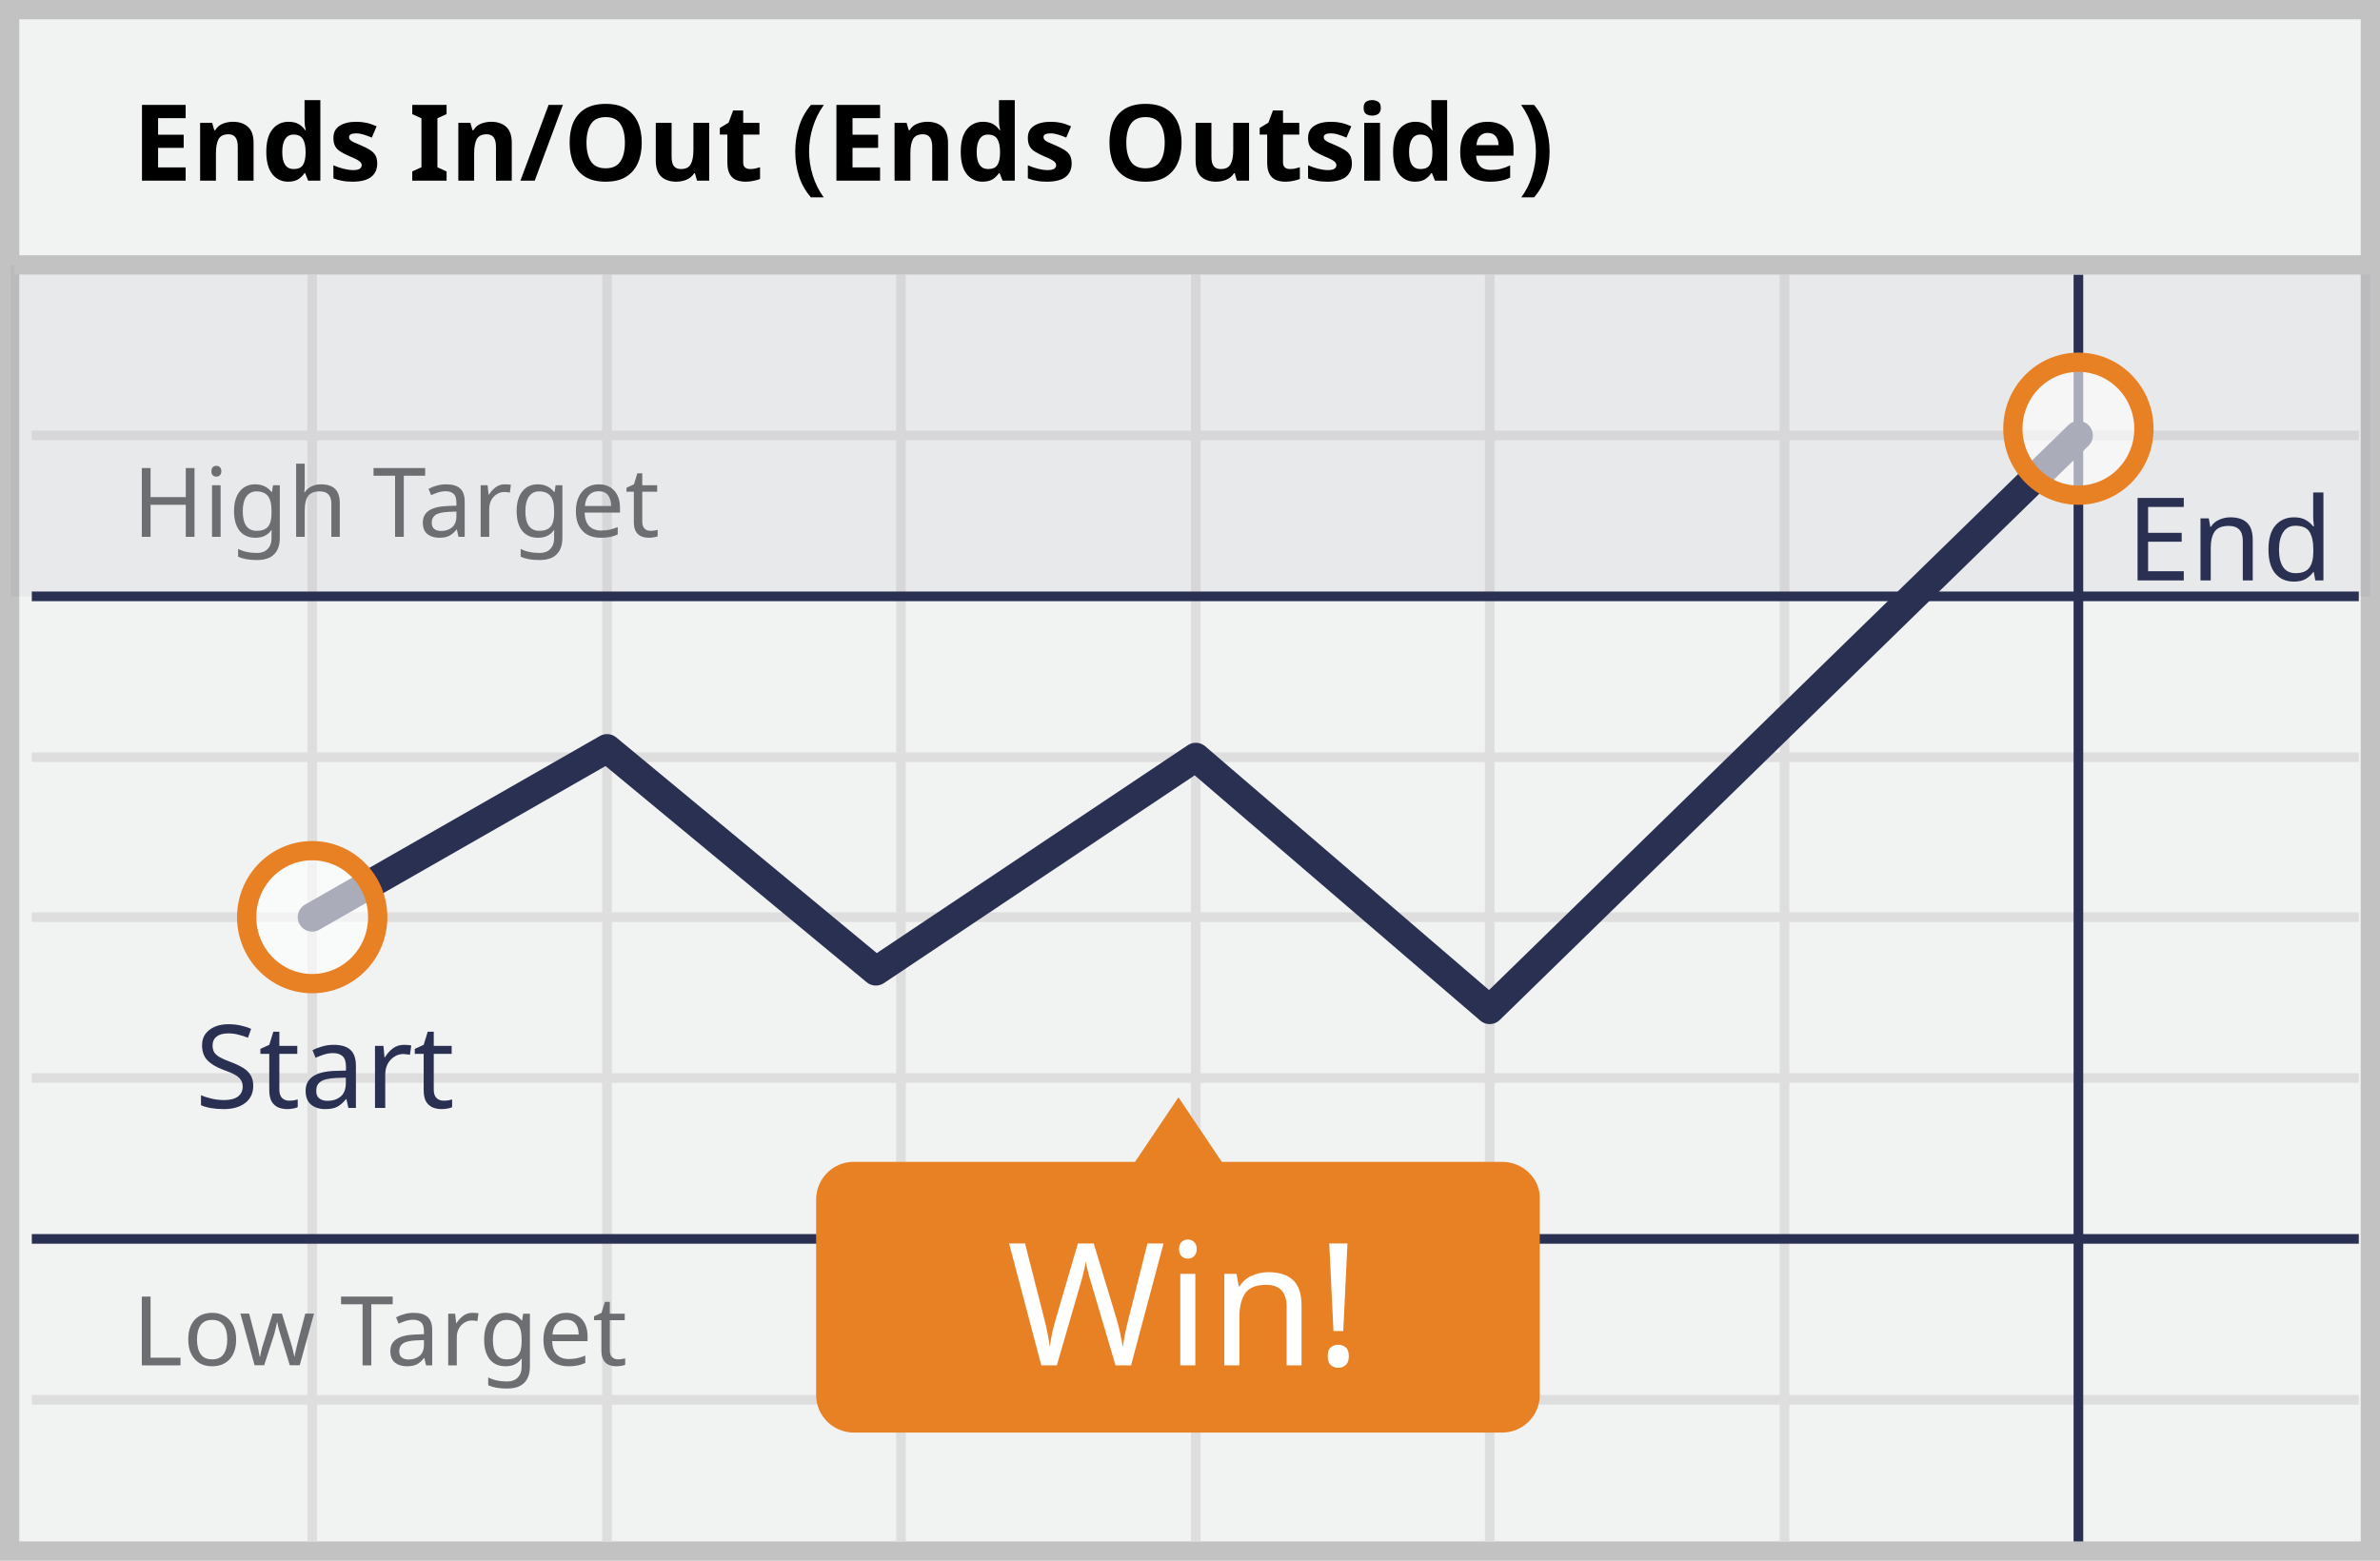
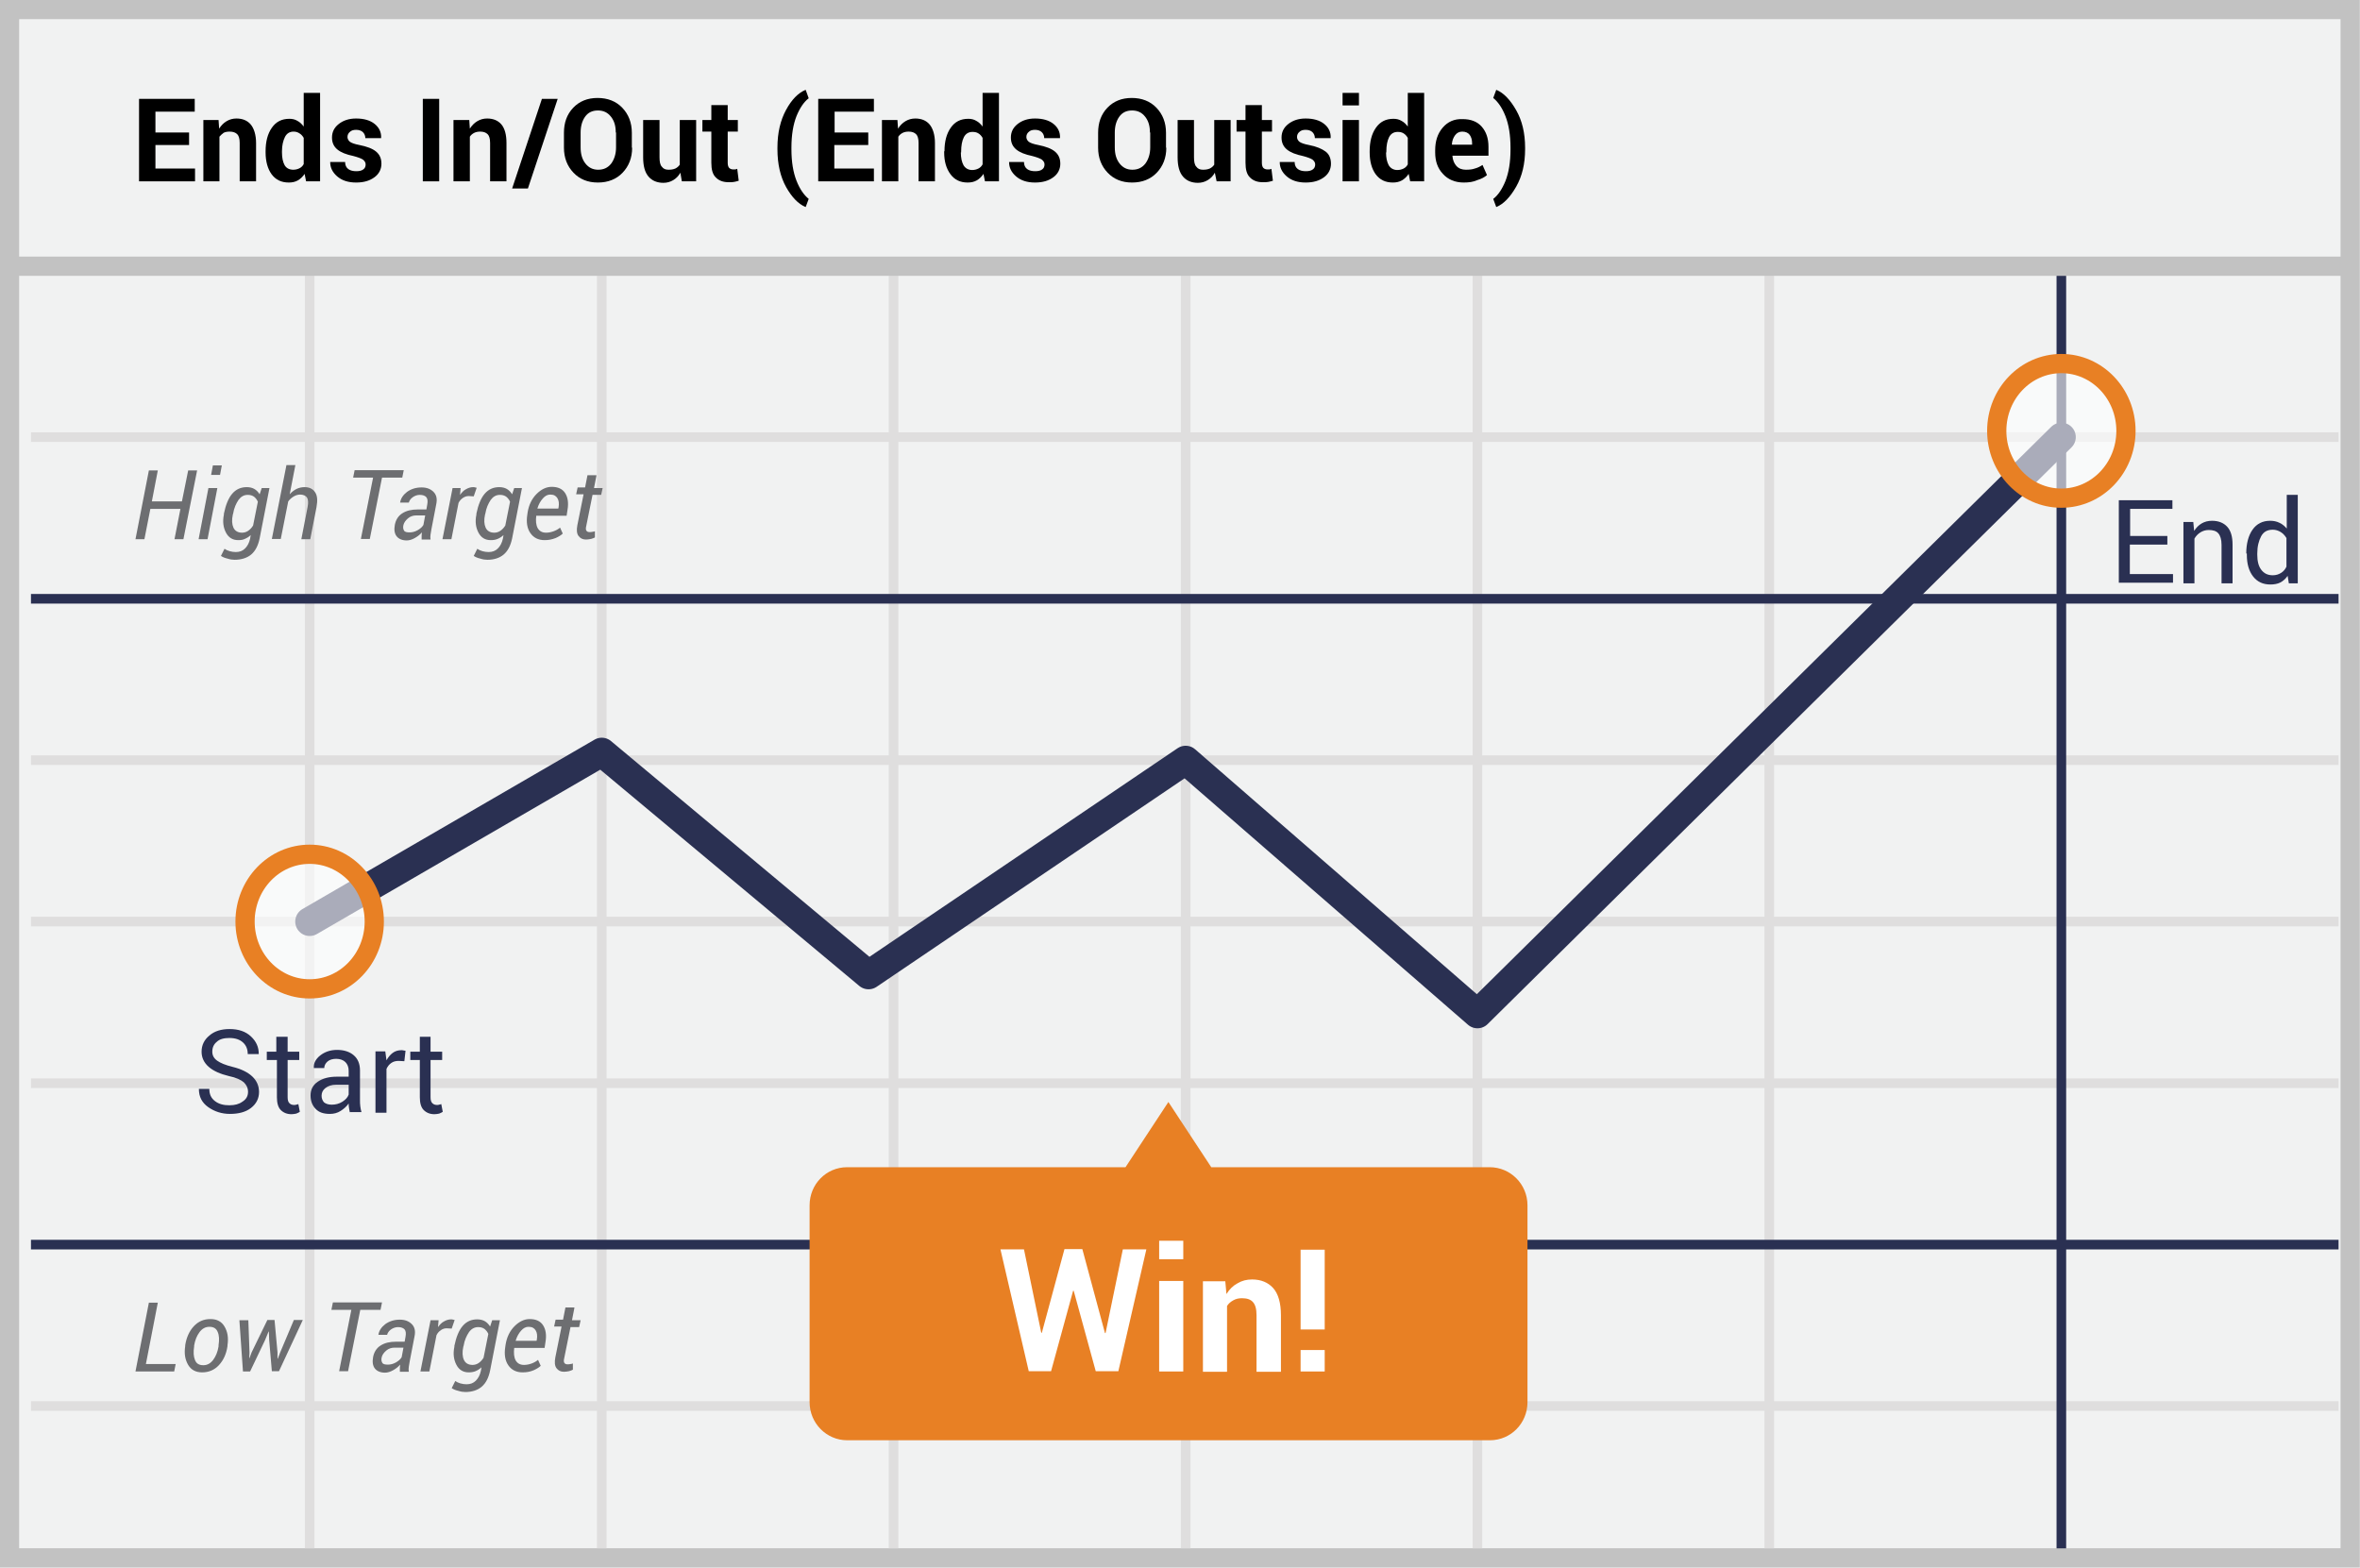
- <svg xmlns="http://www.w3.org/2000/svg" version="1.1" id="Layer_1" x="0px" y="0px" viewBox="0 0 247 162" style="enable-background:new 0 0 247 162;" xml:space="preserve">
+ <svg xmlns="http://www.w3.org/2000/svg" version="1.1" id="Layer_1" x="0px" y="0px" viewBox="0 0 79.26 52.65" style="enable-background:new 0 0 79.26 52.65;" xml:space="preserve">
  <style type="text/css">
- 	.st0{fill:#F1F2F2;stroke:#C2C2C2;stroke-width:2;stroke-miterlimit:10;}
- 	.st1{fill:none;stroke:#DFDEDE;stroke-miterlimit:10;}
- 	.st2{fill:none;stroke:#2A3052;stroke-linejoin:round;stroke-miterlimit:10;}
- 	.st3{opacity:5.000000e-02;fill:#2A3052;}
- 	.st4{font-family:'Roboto-Bold';}
- 	.st5{font-size:12px;}
- 	.st6{font-family:'Roboto-Regular';}
- 	.st7{font-size:11px; font-weight:bold;}
- 	.st8{fill:none;stroke:#2A3052;stroke-width:3;stroke-linecap:round;stroke-linejoin:round;stroke-miterlimit:10;}
- 	.st9{fill:#2A3052;}
- 	.st10{fill:#6D6E71;}
- 	.st11{font-family:'Roboto-Italic';}
- 	.st12{font-size:10px;}
- 	.st13{fill:#E88024;}
- 	.st14{fill:#FFFFFF;}
- 	.st15{font-size:17.723px;}
- 	.st16{opacity:0.6;}
- 	.st17{fill:none;stroke:#E88024;stroke-width:2;stroke-miterlimit:10;}
+ 	.st0{fill:#F1F2F2;stroke:#C2C2C2;stroke-width:0.646;stroke-miterlimit:10;}
+ 	.st1{fill:none;stroke:#DFDEDE;stroke-width:0.323;stroke-miterlimit:10;}
+ 	.st2{fill:none;stroke:#2A3052;stroke-width:0.323;stroke-linejoin:round;stroke-miterlimit:10;}
+ 	.st3{fill:none;stroke:#2A3052;stroke-width:0.969;stroke-linecap:round;stroke-linejoin:round;stroke-miterlimit:10;}
+ 	.st4{fill:#2A3052;}
+ 	.st5{fill:#6D6E71;}
+ 	.st6{fill:#E88024;}
+ 	.st7{fill:#FFFFFF;}
+ 	.st8{opacity:0.6;}
+ 	.st9{fill:none;stroke:#E88024;stroke-width:0.646;stroke-miterlimit:10;}
</style>
  <g>
    <g>
-       <rect x="1" y="1" class="st0" width="245" height="160" />
+       <rect x="0.32" y="0.32" class="st0" width="78.61" height="52" />
      <g>
-         <line class="st1" x1="3.3" y1="45.2" x2="244.8" y2="45.2" />
-         <line class="st1" x1="3.3" y1="78.6" x2="244.8" y2="78.6" />
-         <line class="st1" x1="3.3" y1="111.9" x2="244.8" y2="111.9" />
-         <line class="st1" x1="3.3" y1="145.3" x2="244.8" y2="145.3" />
-         <line class="st1" x1="32.4" y1="28.5" x2="32.4" y2="160" />
-         <line class="st1" x1="63" y1="28.5" x2="63" y2="160" />
-         <line class="st1" x1="93.5" y1="28.5" x2="93.5" y2="160" />
-         <line class="st1" x1="124.1" y1="28.5" x2="124.1" y2="160" />
-         <line class="st1" x1="154.6" y1="28.5" x2="154.6" y2="160" />
-         <line class="st1" x1="185.2" y1="28.5" x2="185.2" y2="160" />
-         <line class="st1" x1="3.3" y1="95.2" x2="244.8" y2="95.2" />
-         <line class="st2" x1="215.7" y1="28.5" x2="215.7" y2="160" />
-         <line class="st2" x1="3.3" y1="61.9" x2="244.8" y2="61.9" />
-         <line class="st2" x1="3.3" y1="128.6" x2="244.8" y2="128.6" />
+         <line class="st1" x1="1.04" y1="14.68" x2="78.54" y2="14.68" />
+         <line class="st1" x1="1.04" y1="25.53" x2="78.54" y2="25.53" />
+         <line class="st1" x1="1.04" y1="36.38" x2="78.54" y2="36.38" />
+         <line class="st1" x1="1.04" y1="47.22" x2="78.54" y2="47.22" />
+         <line class="st1" x1="10.4" y1="9.26" x2="10.4" y2="52" />
+         <line class="st1" x1="20.21" y1="9.26" x2="20.21" y2="52" />
+         <line class="st1" x1="30.01" y1="9.26" x2="30.01" y2="52" />
+         <line class="st1" x1="39.82" y1="9.26" x2="39.82" y2="52" />
+         <line class="st1" x1="49.62" y1="9.26" x2="49.62" y2="52" />
+         <line class="st1" x1="59.42" y1="9.26" x2="59.42" y2="52" />
+         <line class="st1" x1="1.04" y1="30.95" x2="78.54" y2="30.95" />
+         <line class="st2" x1="69.23" y1="9.26" x2="69.23" y2="52" />
+         <line class="st2" x1="1.04" y1="20.11" x2="78.54" y2="20.11" />
+         <line class="st2" x1="1.04" y1="41.8" x2="78.54" y2="41.8" />
      </g>
-       <rect x="1.1" y="27.5" class="st3" width="244.9" height="34.4" />
-       <line class="st0" x1="1.5" y1="27.5" x2="246.5" y2="27.5" />
-       <text transform="matrix(1 0 0 1 13.75 18.75)" class="st6 st7">Ends In/Out (Ends Outside)</text>
+       <line class="st0" x1="0.48" y1="8.94" x2="79.1" y2="8.94" />
+       <g>
+         <path d="M6.35,4.87H5.22v0.79h1.33v0.43H4.67V3.32h1.87v0.43H5.22v0.7h1.13V4.87z" />
+         <path d="M7.34,4.03l0.02,0.29c0.07-0.11,0.15-0.19,0.25-0.25c0.1-0.06,0.21-0.09,0.33-0.09c0.21,0,0.37,0.07,0.48,0.2     S8.6,4.53,8.6,4.8v1.29H8.05V4.8c0-0.14-0.03-0.24-0.08-0.29C7.91,4.45,7.83,4.42,7.71,4.42c-0.07,0-0.14,0.01-0.2,0.04     C7.46,4.5,7.41,4.54,7.37,4.59v1.5H6.83V4.03H7.34z" />
+         <path d="M8.92,5.08c0-0.33,0.07-0.59,0.21-0.79c0.14-0.2,0.33-0.3,0.59-0.3c0.1,0,0.19,0.02,0.27,0.07     c0.08,0.04,0.15,0.11,0.21,0.19V3.12h0.55v2.97h-0.47l-0.05-0.25c-0.06,0.09-0.14,0.17-0.23,0.22c-0.09,0.05-0.19,0.07-0.3,0.07     c-0.25,0-0.44-0.09-0.58-0.28C8.99,5.67,8.92,5.42,8.92,5.12V5.08z M9.47,5.12c0,0.18,0.03,0.32,0.09,0.43     C9.62,5.65,9.72,5.7,9.85,5.7c0.08,0,0.15-0.02,0.21-0.05c0.06-0.03,0.11-0.08,0.14-0.14V4.63c-0.04-0.07-0.09-0.12-0.14-0.15     C10,4.44,9.94,4.42,9.86,4.42c-0.13,0-0.23,0.06-0.29,0.18S9.47,4.88,9.47,5.08V5.12z" />
+         <path d="M12.28,5.52c0-0.06-0.03-0.11-0.09-0.16c-0.06-0.04-0.17-0.08-0.32-0.12c-0.24-0.05-0.42-0.12-0.54-0.22     c-0.12-0.1-0.18-0.23-0.18-0.4c0-0.18,0.07-0.33,0.22-0.45c0.15-0.12,0.34-0.19,0.59-0.19c0.26,0,0.47,0.06,0.62,0.18     c0.15,0.12,0.23,0.28,0.22,0.47l0,0.01h-0.53c0-0.08-0.03-0.15-0.08-0.2c-0.05-0.05-0.13-0.08-0.23-0.08     c-0.09,0-0.16,0.02-0.21,0.07c-0.05,0.04-0.08,0.1-0.08,0.17c0,0.06,0.03,0.12,0.08,0.16s0.16,0.08,0.32,0.11     c0.25,0.05,0.44,0.12,0.56,0.22s0.18,0.23,0.18,0.41c0,0.18-0.08,0.34-0.23,0.45c-0.16,0.12-0.36,0.18-0.62,0.18     c-0.27,0-0.48-0.07-0.64-0.21c-0.16-0.14-0.23-0.3-0.23-0.47l0-0.01h0.5c0,0.11,0.04,0.19,0.11,0.24     c0.07,0.05,0.16,0.07,0.27,0.07c0.1,0,0.18-0.02,0.23-0.06C12.26,5.65,12.28,5.59,12.28,5.52z" />
+         <path d="M14.75,6.09H14.2V3.32h0.55V6.09z" />
+         <path d="M15.76,4.03l0.02,0.29c0.07-0.11,0.15-0.19,0.25-0.25c0.1-0.06,0.21-0.09,0.33-0.09c0.21,0,0.37,0.07,0.48,0.2     s0.17,0.34,0.17,0.62v1.29h-0.55V4.8c0-0.14-0.03-0.24-0.08-0.29c-0.06-0.06-0.14-0.09-0.25-0.09c-0.07,0-0.14,0.01-0.2,0.04     c-0.06,0.03-0.11,0.07-0.15,0.13v1.5h-0.55V4.03H15.76z" />
+         <path d="M17.73,6.33h-0.53l1-3.01h0.53L17.73,6.33z" />
+         <path d="M21.23,4.96c0,0.34-0.11,0.62-0.32,0.84c-0.21,0.22-0.49,0.33-0.83,0.33c-0.34,0-0.61-0.11-0.82-0.33     c-0.21-0.22-0.32-0.5-0.32-0.84v-0.5c0-0.34,0.1-0.62,0.31-0.84s0.48-0.33,0.82-0.33c0.34,0,0.62,0.11,0.83,0.33     s0.32,0.5,0.32,0.84V4.96z M20.68,4.45c0-0.22-0.05-0.39-0.16-0.53c-0.11-0.14-0.25-0.21-0.44-0.21c-0.19,0-0.33,0.07-0.43,0.21     c-0.1,0.14-0.15,0.32-0.15,0.53v0.5c0,0.22,0.05,0.4,0.16,0.54s0.25,0.21,0.43,0.21c0.19,0,0.33-0.07,0.44-0.21     c0.1-0.14,0.16-0.32,0.16-0.54V4.45z" />
+         <path d="M22.85,5.8c-0.06,0.11-0.14,0.19-0.24,0.25c-0.1,0.06-0.21,0.09-0.33,0.09c-0.21,0-0.38-0.07-0.5-0.21     c-0.12-0.14-0.18-0.35-0.18-0.65V4.03h0.55v1.25c0,0.15,0.02,0.26,0.08,0.32c0.05,0.07,0.12,0.1,0.22,0.1     c0.09,0,0.16-0.01,0.23-0.04c0.06-0.03,0.11-0.07,0.15-0.13v-1.5h0.55v2.06H22.9L22.85,5.8z" />
+         <path d="M24.44,3.53v0.5h0.34v0.39h-0.34v1.05c0,0.08,0.02,0.14,0.05,0.17c0.03,0.03,0.08,0.05,0.13,0.05c0.03,0,0.05,0,0.07,0     c0.02,0,0.04-0.01,0.07-0.02l0.05,0.4c-0.06,0.02-0.11,0.03-0.16,0.04c-0.05,0.01-0.11,0.01-0.17,0.01     c-0.19,0-0.33-0.05-0.44-0.16s-0.15-0.27-0.15-0.5V4.42h-0.3V4.03h0.3v-0.5H24.44z" />
+         <path d="M26.11,4.96c0-0.5,0.1-0.92,0.29-1.27c0.19-0.35,0.41-0.57,0.65-0.67h0.01l0.1,0.28c-0.16,0.12-0.3,0.33-0.41,0.6     c-0.11,0.28-0.17,0.63-0.17,1.06v0.05c0,0.43,0.06,0.78,0.17,1.06c0.11,0.28,0.25,0.48,0.41,0.61l-0.1,0.27h-0.01     c-0.24-0.1-0.46-0.33-0.65-0.67s-0.29-0.77-0.29-1.27V4.96z" />
+         <path d="M29.15,4.87h-1.13v0.79h1.33v0.43h-1.87V3.32h1.87v0.43h-1.32v0.7h1.13V4.87z" />
+         <path d="M30.14,4.03l0.02,0.29c0.07-0.11,0.15-0.19,0.25-0.25c0.1-0.06,0.21-0.09,0.33-0.09c0.21,0,0.37,0.07,0.48,0.2     S31.4,4.53,31.4,4.8v1.29h-0.55V4.8c0-0.14-0.03-0.24-0.08-0.29c-0.06-0.06-0.14-0.09-0.25-0.09c-0.07,0-0.14,0.01-0.2,0.04     c-0.06,0.03-0.11,0.07-0.15,0.13v1.5h-0.55V4.03H30.14z" />
+         <path d="M31.72,5.08c0-0.33,0.07-0.59,0.21-0.79c0.14-0.2,0.33-0.3,0.59-0.3c0.1,0,0.19,0.02,0.27,0.07     c0.08,0.04,0.15,0.11,0.21,0.19V3.12h0.55v2.97h-0.47l-0.05-0.25c-0.06,0.09-0.14,0.17-0.23,0.22c-0.09,0.05-0.19,0.07-0.3,0.07     c-0.25,0-0.44-0.09-0.58-0.28c-0.14-0.19-0.21-0.43-0.21-0.73V5.08z M32.27,5.12c0,0.18,0.03,0.32,0.09,0.43     c0.06,0.1,0.16,0.16,0.29,0.16c0.08,0,0.15-0.02,0.21-0.05c0.06-0.03,0.11-0.08,0.14-0.14V4.63c-0.04-0.07-0.09-0.12-0.14-0.15     c-0.06-0.04-0.13-0.05-0.2-0.05c-0.13,0-0.23,0.06-0.29,0.18s-0.09,0.28-0.09,0.48V5.12z" />
+         <path d="M35.08,5.52c0-0.06-0.03-0.11-0.09-0.16c-0.06-0.04-0.17-0.08-0.32-0.12c-0.24-0.05-0.42-0.12-0.54-0.22     c-0.12-0.1-0.18-0.23-0.18-0.4c0-0.18,0.07-0.33,0.22-0.45c0.15-0.12,0.34-0.19,0.59-0.19c0.26,0,0.47,0.06,0.62,0.18     c0.15,0.12,0.23,0.28,0.22,0.47l0,0.01h-0.53c0-0.08-0.03-0.15-0.08-0.2c-0.05-0.05-0.13-0.08-0.23-0.08     c-0.09,0-0.16,0.02-0.21,0.07c-0.05,0.04-0.08,0.1-0.08,0.17c0,0.06,0.03,0.12,0.08,0.16s0.16,0.08,0.32,0.11     c0.25,0.05,0.44,0.12,0.56,0.22s0.18,0.23,0.18,0.41c0,0.18-0.08,0.34-0.23,0.45c-0.16,0.12-0.36,0.18-0.62,0.18     c-0.27,0-0.48-0.07-0.64-0.21c-0.16-0.14-0.23-0.3-0.23-0.47l0-0.01h0.5c0,0.11,0.04,0.19,0.11,0.24     c0.07,0.05,0.16,0.07,0.27,0.07c0.1,0,0.18-0.02,0.23-0.06C35.06,5.65,35.08,5.59,35.08,5.52z" />
+         <path d="M39.17,4.96c0,0.34-0.11,0.62-0.32,0.84c-0.21,0.22-0.49,0.33-0.83,0.33c-0.34,0-0.61-0.11-0.82-0.33     c-0.21-0.22-0.32-0.5-0.32-0.84v-0.5c0-0.34,0.1-0.62,0.31-0.84s0.48-0.33,0.82-0.33c0.34,0,0.62,0.11,0.83,0.33     s0.32,0.5,0.32,0.84V4.96z M38.62,4.45c0-0.22-0.05-0.39-0.16-0.53c-0.11-0.14-0.25-0.21-0.44-0.21c-0.19,0-0.33,0.07-0.43,0.21     c-0.1,0.14-0.15,0.32-0.15,0.53v0.5c0,0.22,0.05,0.4,0.16,0.54s0.25,0.21,0.43,0.21c0.19,0,0.33-0.07,0.44-0.21     c0.1-0.14,0.16-0.32,0.16-0.54V4.45z" />
+         <path d="M40.8,5.8c-0.06,0.11-0.14,0.19-0.24,0.25c-0.1,0.06-0.21,0.09-0.33,0.09c-0.21,0-0.38-0.07-0.5-0.21     c-0.12-0.14-0.18-0.35-0.18-0.65V4.03h0.55v1.25c0,0.15,0.02,0.26,0.08,0.32c0.05,0.07,0.12,0.1,0.22,0.1     c0.09,0,0.16-0.01,0.23-0.04c0.06-0.03,0.11-0.07,0.15-0.13v-1.5h0.55v2.06h-0.47L40.8,5.8z" />
+         <path d="M42.38,3.53v0.5h0.34v0.39h-0.34v1.05c0,0.08,0.02,0.14,0.05,0.17c0.03,0.03,0.08,0.05,0.13,0.05c0.03,0,0.05,0,0.07,0     c0.02,0,0.04-0.01,0.07-0.02l0.05,0.4c-0.06,0.02-0.11,0.03-0.16,0.04c-0.05,0.01-0.11,0.01-0.17,0.01     c-0.19,0-0.33-0.05-0.44-0.16s-0.15-0.27-0.15-0.5V4.42h-0.3V4.03h0.3v-0.5H42.38z" />
+         <path d="M44.17,5.52c0-0.06-0.03-0.11-0.09-0.16c-0.06-0.04-0.17-0.08-0.32-0.12c-0.24-0.05-0.42-0.12-0.54-0.22     c-0.12-0.1-0.18-0.23-0.18-0.4c0-0.18,0.07-0.33,0.22-0.45c0.15-0.12,0.34-0.19,0.59-0.19c0.26,0,0.47,0.06,0.62,0.18     c0.15,0.12,0.23,0.28,0.22,0.47l0,0.01h-0.53c0-0.08-0.03-0.15-0.08-0.2c-0.05-0.05-0.13-0.08-0.23-0.08     c-0.09,0-0.16,0.02-0.21,0.07c-0.05,0.04-0.08,0.1-0.08,0.17c0,0.06,0.03,0.12,0.08,0.16s0.16,0.08,0.32,0.11     C44.22,4.92,44.4,5,44.52,5.09s0.18,0.23,0.18,0.41c0,0.18-0.08,0.34-0.23,0.45c-0.16,0.12-0.36,0.18-0.62,0.18     c-0.27,0-0.48-0.07-0.64-0.21c-0.16-0.14-0.23-0.3-0.23-0.47l0-0.01h0.5c0,0.11,0.04,0.19,0.11,0.24     c0.07,0.05,0.16,0.07,0.27,0.07c0.1,0,0.18-0.02,0.23-0.06C44.15,5.65,44.17,5.59,44.17,5.52z" />
+         <path d="M45.64,3.54h-0.55V3.12h0.55V3.54z M45.64,6.09h-0.55V4.03h0.55V6.09z" />
+         <path d="M46,5.08c0-0.33,0.07-0.59,0.21-0.79c0.14-0.2,0.33-0.3,0.59-0.3c0.1,0,0.19,0.02,0.27,0.07     c0.08,0.04,0.15,0.11,0.21,0.19V3.12h0.55v2.97h-0.47l-0.05-0.25c-0.06,0.09-0.14,0.17-0.23,0.22c-0.09,0.05-0.19,0.07-0.3,0.07     c-0.25,0-0.44-0.09-0.58-0.28C46.07,5.67,46,5.42,46,5.12V5.08z M46.55,5.12c0,0.18,0.03,0.32,0.09,0.43     c0.06,0.1,0.16,0.16,0.29,0.16c0.08,0,0.15-0.02,0.21-0.05c0.06-0.03,0.11-0.08,0.14-0.14V4.63c-0.04-0.07-0.09-0.12-0.14-0.15     c-0.06-0.04-0.13-0.05-0.2-0.05c-0.13,0-0.23,0.06-0.29,0.18s-0.09,0.28-0.09,0.48V5.12z" />
+         <path d="M49.16,6.13c-0.29,0-0.53-0.1-0.7-0.29c-0.18-0.19-0.26-0.43-0.26-0.72V5.05c0-0.31,0.08-0.56,0.25-0.76     c0.17-0.2,0.39-0.3,0.67-0.29c0.27,0,0.49,0.08,0.64,0.25c0.15,0.17,0.23,0.39,0.23,0.68v0.3h-1.21l0,0.01     c0.01,0.14,0.06,0.25,0.13,0.33c0.08,0.09,0.19,0.13,0.32,0.13c0.12,0,0.22-0.01,0.3-0.04c0.08-0.02,0.17-0.06,0.26-0.12     l0.15,0.34c-0.08,0.07-0.19,0.13-0.33,0.17C49.48,6.11,49.33,6.13,49.16,6.13z M49.11,4.42c-0.1,0-0.18,0.04-0.24,0.12     c-0.06,0.08-0.1,0.18-0.11,0.31l0.01,0.01h0.67V4.81c0-0.12-0.03-0.21-0.08-0.28S49.22,4.42,49.11,4.42z" />
+         <path d="M51.22,5.01c0,0.49-0.1,0.91-0.3,1.26s-0.42,0.58-0.66,0.68h-0.01l-0.1-0.27c0.16-0.12,0.3-0.33,0.41-0.6     c0.11-0.28,0.17-0.63,0.17-1.06V4.96c0-0.43-0.06-0.78-0.17-1.06c-0.11-0.28-0.25-0.48-0.41-0.61l0.1-0.27h0.01     c0.24,0.1,0.46,0.33,0.66,0.68c0.2,0.35,0.3,0.77,0.3,1.26V5.01z" />
+       </g>
    </g>
-     <polyline class="st8" points="32.4,95.2 63,77.7 90.9,100.8 124.1,78.6 154.6,104.8 215.7,45.2  " />
-     <text transform="matrix(1 0 0 1 20.2499 115)" class="st9 st6 st5">Start</text>
-     <text transform="matrix(1 0 0 1 220.6833 60.2452)" class="st9 st6 st5">End</text>
+     <polyline class="st3" points="10.4,30.95 20.21,25.26 29.17,32.74 39.82,25.53 49.62,34.05 69.23,14.68  " />
    <g>
-       <text transform="matrix(1 0 0 1 13.7495 141.7254)" class="st10 st11 st12">Low Target</text>
+       <path class="st4" d="M8.33,36.67c0-0.13-0.05-0.23-0.14-0.32c-0.09-0.08-0.26-0.16-0.5-0.21c-0.29-0.07-0.52-0.17-0.68-0.31    c-0.16-0.14-0.24-0.31-0.24-0.51c0-0.22,0.09-0.4,0.26-0.54c0.17-0.15,0.4-0.22,0.68-0.22c0.3,0,0.54,0.08,0.72,0.25    c0.18,0.17,0.26,0.36,0.26,0.58l0,0.01H8.32c0-0.16-0.05-0.29-0.16-0.39s-0.26-0.15-0.46-0.15c-0.18,0-0.33,0.04-0.42,0.13    c-0.1,0.08-0.15,0.19-0.15,0.33c0,0.12,0.05,0.22,0.16,0.3c0.11,0.08,0.28,0.15,0.52,0.21c0.29,0.07,0.51,0.18,0.66,0.32    s0.23,0.32,0.23,0.52c0,0.22-0.09,0.4-0.27,0.54c-0.18,0.14-0.42,0.2-0.71,0.2c-0.27,0-0.52-0.08-0.73-0.23s-0.31-0.35-0.31-0.6    l0-0.01h0.35c0,0.18,0.06,0.31,0.19,0.41s0.29,0.14,0.48,0.14c0.19,0,0.33-0.04,0.44-0.12C8.27,36.92,8.33,36.81,8.33,36.67z" />
+       <path class="st4" d="M9.66,34.82v0.5h0.39v0.28H9.66v1.25c0,0.1,0.02,0.16,0.06,0.2c0.04,0.04,0.09,0.06,0.16,0.06    c0.02,0,0.04,0,0.07-0.01s0.05-0.01,0.07-0.02l0.05,0.26c-0.03,0.02-0.07,0.04-0.12,0.06c-0.05,0.01-0.11,0.02-0.16,0.02    c-0.15,0-0.27-0.05-0.36-0.14c-0.09-0.09-0.13-0.24-0.13-0.43v-1.25H8.96v-0.28h0.32v-0.5H9.66z" />
+       <path class="st4" d="M11.75,37.37c-0.01-0.06-0.02-0.12-0.03-0.17c-0.01-0.05-0.01-0.09-0.01-0.14c-0.07,0.1-0.16,0.18-0.27,0.25    c-0.11,0.07-0.23,0.1-0.36,0.1c-0.21,0-0.37-0.05-0.48-0.17c-0.11-0.11-0.17-0.26-0.17-0.45c0-0.2,0.08-0.35,0.24-0.46    c0.16-0.11,0.37-0.17,0.64-0.17h0.4v-0.2c0-0.12-0.04-0.22-0.11-0.29c-0.07-0.07-0.18-0.11-0.31-0.11c-0.12,0-0.22,0.03-0.29,0.09    c-0.07,0.06-0.11,0.14-0.11,0.22h-0.35l0-0.01c-0.01-0.15,0.06-0.29,0.21-0.41c0.15-0.12,0.34-0.19,0.57-0.19    c0.23,0,0.42,0.06,0.56,0.18c0.14,0.12,0.21,0.29,0.21,0.51v0.99c0,0.07,0,0.14,0.01,0.21c0.01,0.07,0.02,0.14,0.04,0.2H11.75z     M11.14,37.1c0.13,0,0.25-0.03,0.36-0.1c0.11-0.07,0.18-0.15,0.21-0.24v-0.33h-0.42c-0.15,0-0.27,0.04-0.36,0.11    S10.8,36.7,10.8,36.8c0,0.09,0.03,0.16,0.08,0.22C10.94,37.07,11.03,37.1,11.14,37.1z" />
+       <path class="st4" d="M13.58,35.64l-0.19-0.01c-0.1,0-0.18,0.02-0.25,0.07c-0.07,0.05-0.12,0.11-0.16,0.2v1.47h-0.37v-2.06h0.33    l0.04,0.3c0.06-0.11,0.13-0.19,0.21-0.25c0.08-0.06,0.18-0.09,0.29-0.09c0.03,0,0.05,0,0.08,0.01c0.02,0,0.05,0.01,0.06,0.01    L13.58,35.64z" />
+       <path class="st4" d="M14.46,34.82v0.5h0.39v0.28h-0.39v1.25c0,0.1,0.02,0.16,0.06,0.2c0.04,0.04,0.09,0.06,0.16,0.06    c0.02,0,0.04,0,0.07-0.01s0.05-0.01,0.07-0.02l0.05,0.26c-0.03,0.02-0.07,0.04-0.12,0.06c-0.05,0.01-0.11,0.02-0.16,0.02    c-0.15,0-0.27-0.05-0.36-0.14c-0.09-0.09-0.13-0.24-0.13-0.43v-1.25h-0.32v-0.28h0.32v-0.5H14.46z" />
    </g>
    <g>
-       <text transform="matrix(1 0 0 1 13.7495 55.7254)" class="st10 st11 st12">High Target</text>
+       <path class="st4" d="M72.78,18.29h-1.25v0.99h1.45v0.29h-1.82V16.8h1.8v0.29h-1.42V18h1.25V18.29z" />
+       <path class="st4" d="M73.66,17.52l0.03,0.31c0.07-0.11,0.15-0.19,0.25-0.25c0.1-0.06,0.22-0.09,0.35-0.09    c0.22,0,0.39,0.07,0.51,0.2c0.12,0.13,0.18,0.33,0.18,0.6v1.3h-0.37v-1.29c0-0.18-0.04-0.31-0.11-0.39s-0.18-0.11-0.32-0.11    c-0.11,0-0.2,0.03-0.28,0.08c-0.08,0.05-0.15,0.12-0.2,0.21v1.5h-0.37v-2.06H73.66z" />
+       <path class="st4" d="M75.44,18.59c0-0.33,0.07-0.6,0.21-0.8c0.14-0.2,0.34-0.3,0.59-0.3c0.12,0,0.22,0.02,0.32,0.07    c0.09,0.04,0.17,0.11,0.24,0.19v-1.13h0.37v2.97h-0.3l-0.04-0.25c-0.07,0.1-0.15,0.17-0.24,0.22c-0.1,0.05-0.21,0.07-0.34,0.07    c-0.25,0-0.44-0.09-0.58-0.27c-0.14-0.18-0.21-0.42-0.21-0.72V18.59z M75.81,18.63c0,0.21,0.04,0.38,0.13,0.5s0.21,0.19,0.39,0.19    c0.11,0,0.2-0.03,0.28-0.08s0.14-0.12,0.18-0.21v-0.96c-0.05-0.08-0.11-0.15-0.19-0.2c-0.08-0.05-0.17-0.08-0.27-0.08    c-0.18,0-0.31,0.07-0.39,0.22s-0.13,0.34-0.13,0.58V18.63z" />
    </g>
    <g>
-       <path class="st13" d="M155.9,120.6h-29.1l-4.5-6.7l-4.5,6.7H88.6c-2.2,0-3.9,1.8-3.9,3.9v20.3c0,2.2,1.8,3.9,3.9,3.9h67.3    c2.2,0,3.9-1.8,3.9-3.9v-20.3C159.9,122.4,158.1,120.6,155.9,120.6z" />
      <g>
-         <text transform="matrix(1 0 0 1 104.5065 141.7256)" class="st14 st4 st15">Win!</text>
+         <path class="st5" d="M4.9,45.81h1l-0.05,0.25h-1.3L5,43.75h0.3L4.9,45.81z" />
+         <path class="st5" d="M6.22,45.18c0.04-0.26,0.14-0.48,0.29-0.64s0.33-0.24,0.56-0.24c0.21,0,0.37,0.08,0.47,0.25     c0.1,0.17,0.14,0.37,0.1,0.63l0,0.03c-0.04,0.27-0.14,0.48-0.29,0.64s-0.34,0.24-0.56,0.24c-0.21,0-0.37-0.08-0.47-0.25     c-0.1-0.17-0.14-0.37-0.1-0.63L6.22,45.18z M6.52,45.22c-0.03,0.19-0.02,0.34,0.03,0.46c0.05,0.12,0.14,0.17,0.28,0.17     c0.13,0,0.24-0.06,0.33-0.18s0.15-0.27,0.18-0.45l0-0.04c0.03-0.19,0.02-0.34-0.03-0.45c-0.05-0.12-0.14-0.17-0.28-0.17     c-0.13,0-0.24,0.06-0.33,0.18s-0.15,0.27-0.18,0.45L6.52,45.22z" />
+         <path class="st5" d="M8.38,45.43l-0.01,0.18l0.01,0l0.07-0.19l0.53-1.09h0.24l0.1,1.09l0,0.21l0.01,0l0.08-0.21l0.46-1.09h0.3     l-0.8,1.72H9.13l-0.09-1.05l-0.01-0.28l-0.01,0L8.9,45.01l-0.5,1.05H8.16l-0.12-1.72h0.3L8.38,45.43z" />
+         <path class="st5" d="M12.78,43.99H12.1l-0.41,2.06h-0.3l0.41-2.06h-0.67l0.05-0.25h1.65L12.78,43.99z" />
+         <path class="st5" d="M13.43,46.06c0-0.05,0-0.09,0-0.13c0-0.03,0.01-0.07,0.01-0.1c-0.07,0.08-0.15,0.14-0.24,0.19     c-0.09,0.05-0.18,0.08-0.27,0.08c-0.15,0-0.27-0.05-0.34-0.14s-0.09-0.22-0.06-0.38c0.03-0.17,0.12-0.31,0.25-0.39     c0.14-0.09,0.31-0.13,0.52-0.13h0.29l0.03-0.17c0.02-0.11,0.01-0.19-0.03-0.24c-0.04-0.05-0.12-0.08-0.22-0.08     c-0.09,0-0.17,0.03-0.24,0.08c-0.07,0.05-0.11,0.11-0.13,0.18h-0.29l0-0.01c0.02-0.13,0.1-0.25,0.23-0.35     c0.14-0.1,0.3-0.15,0.49-0.15c0.17,0,0.3,0.05,0.4,0.15c0.1,0.1,0.13,0.24,0.09,0.42l-0.16,0.83c-0.01,0.06-0.02,0.12-0.03,0.18     c-0.01,0.06-0.01,0.11,0,0.17H13.43z M13.03,45.83c0.08,0,0.17-0.02,0.26-0.07c0.09-0.05,0.16-0.11,0.2-0.18l0.06-0.32h-0.3     c-0.1,0-0.2,0.03-0.28,0.1s-0.13,0.14-0.15,0.22c-0.02,0.08-0.01,0.14,0.02,0.19S12.94,45.83,13.03,45.83z" />
+         <path class="st5" d="M15.17,44.62l-0.17-0.01c-0.07,0-0.13,0.02-0.19,0.06c-0.06,0.04-0.11,0.09-0.15,0.17l-0.24,1.22h-0.3     l0.34-1.72h0.27l-0.02,0.23c0.06-0.08,0.12-0.15,0.2-0.19c0.07-0.04,0.15-0.07,0.24-0.07c0.02,0,0.04,0,0.07,0.01     s0.04,0.01,0.05,0.01L15.17,44.62z" />
+         <path class="st5" d="M15.26,45.2c0.06-0.29,0.15-0.52,0.28-0.67s0.29-0.22,0.49-0.22c0.09,0,0.18,0.02,0.25,0.06     c0.07,0.04,0.13,0.1,0.18,0.18l0.07-0.21h0.26l-0.33,1.69c-0.05,0.24-0.14,0.42-0.28,0.54s-0.33,0.18-0.55,0.18     c-0.07,0-0.15-0.01-0.24-0.04c-0.09-0.02-0.16-0.05-0.22-0.09l0.12-0.24c0.04,0.03,0.1,0.06,0.17,0.08     c0.07,0.02,0.14,0.03,0.21,0.03c0.13,0,0.23-0.04,0.31-0.12c0.08-0.08,0.14-0.19,0.17-0.33l0.02-0.12     c-0.06,0.06-0.13,0.1-0.2,0.13c-0.07,0.03-0.15,0.04-0.23,0.04c-0.18,0-0.32-0.08-0.41-0.25c-0.09-0.17-0.12-0.37-0.07-0.61     L15.26,45.2z M15.56,45.23c-0.04,0.18-0.03,0.33,0.02,0.44c0.05,0.11,0.15,0.17,0.29,0.17c0.07,0,0.14-0.02,0.2-0.06     s0.12-0.1,0.17-0.18l0.16-0.8c-0.03-0.07-0.07-0.12-0.13-0.17c-0.06-0.04-0.12-0.06-0.21-0.06c-0.13,0-0.23,0.06-0.31,0.17     c-0.08,0.12-0.15,0.27-0.18,0.46L15.56,45.23z" />
+         <path class="st5" d="M17.55,46.09c-0.21,0-0.37-0.08-0.48-0.24c-0.11-0.16-0.14-0.37-0.1-0.62l0.01-0.07     c0.04-0.25,0.14-0.46,0.3-0.62c0.16-0.16,0.33-0.24,0.51-0.24c0.21,0,0.36,0.07,0.45,0.21c0.09,0.14,0.12,0.33,0.08,0.56     l-0.03,0.2h-1.02c-0.02,0.17-0.01,0.31,0.05,0.42c0.06,0.1,0.15,0.15,0.28,0.15c0.09,0,0.18-0.02,0.26-0.05     c0.08-0.03,0.15-0.07,0.21-0.12l0.09,0.2c-0.06,0.06-0.15,0.11-0.24,0.15C17.8,46.07,17.69,46.09,17.55,46.09z M17.75,44.56     c-0.09,0-0.17,0.04-0.25,0.13s-0.14,0.2-0.18,0.33l0,0.01h0.7l0.01-0.04c0.02-0.13,0.01-0.23-0.04-0.31S17.87,44.56,17.75,44.56z     " />
+         <path class="st5" d="M19.29,43.93l-0.08,0.41h0.29l-0.05,0.23h-0.29l-0.21,1.04c-0.02,0.08-0.02,0.14,0.01,0.17     c0.02,0.03,0.06,0.04,0.11,0.04c0.02,0,0.05,0,0.09-0.01c0.03,0,0.06-0.01,0.08-0.02l0,0.21c-0.03,0.02-0.07,0.03-0.13,0.05     c-0.06,0.01-0.11,0.02-0.17,0.02c-0.11,0-0.19-0.04-0.25-0.12s-0.07-0.2-0.04-0.36l0.21-1.04h-0.25l0.05-0.23h0.25l0.08-0.41     H19.29z" />
      </g>
    </g>
    <g>
-       <g class="st16">
-         <ellipse class="st14" cx="215.7" cy="44.5" rx="6.8" ry="6.9" />
-       </g>
      <g>
-         <ellipse class="st17" cx="215.7" cy="44.5" rx="6.8" ry="6.9" />
+         <path class="st5" d="M6.16,18.11h-0.3l0.2-1.02H5.05l-0.2,1.02h-0.3L5,15.8h0.3L5.1,16.84h1.01l0.21-1.04h0.3L6.16,18.11z" />
+         <path class="st5" d="M6.97,18.11h-0.3L7,16.39h0.3L6.97,18.11z M7.39,15.95h-0.3l0.06-0.32h0.3L7.39,15.95z" />
+         <path class="st5" d="M7.52,17.25c0.06-0.29,0.15-0.52,0.28-0.67s0.29-0.22,0.49-0.22c0.09,0,0.18,0.02,0.25,0.06     c0.07,0.04,0.13,0.1,0.18,0.18l0.07-0.21h0.26l-0.33,1.69c-0.05,0.24-0.14,0.42-0.28,0.54S8.1,18.8,7.88,18.8     c-0.07,0-0.15-0.01-0.24-0.04c-0.09-0.02-0.16-0.05-0.22-0.09l0.12-0.24c0.04,0.03,0.1,0.06,0.17,0.08     c0.07,0.02,0.14,0.03,0.21,0.03c0.13,0,0.23-0.04,0.31-0.12c0.08-0.08,0.14-0.19,0.17-0.33l0.02-0.12     c-0.06,0.06-0.13,0.1-0.2,0.13C8.16,18.13,8.09,18.14,8,18.14c-0.18,0-0.32-0.08-0.41-0.25c-0.09-0.17-0.12-0.37-0.07-0.61     L7.52,17.25z M7.82,17.28c-0.04,0.18-0.03,0.33,0.02,0.44c0.05,0.11,0.15,0.17,0.29,0.17c0.07,0,0.14-0.02,0.2-0.06     s0.12-0.1,0.17-0.18l0.16-0.8c-0.03-0.07-0.07-0.12-0.13-0.17c-0.06-0.04-0.12-0.06-0.21-0.06c-0.13,0-0.23,0.06-0.31,0.17     c-0.08,0.12-0.15,0.27-0.18,0.46L7.82,17.28z" />
+         <path class="st5" d="M9.73,16.6c0.07-0.08,0.15-0.14,0.23-0.18c0.08-0.04,0.18-0.06,0.27-0.06c0.16,0,0.28,0.06,0.35,0.17     c0.08,0.11,0.09,0.28,0.05,0.5l-0.21,1.08h-0.3l0.21-1.08c0.03-0.15,0.02-0.26-0.02-0.32c-0.04-0.06-0.12-0.1-0.23-0.1     c-0.07,0-0.14,0.02-0.21,0.06c-0.07,0.04-0.14,0.1-0.19,0.17l-0.25,1.26h-0.3l0.49-2.48h0.3L9.73,16.6z" />
+         <path class="st5" d="M13.51,16.04h-0.68l-0.41,2.06h-0.3l0.41-2.06h-0.67l0.05-0.25h1.65L13.51,16.04z" />
+         <path class="st5" d="M14.16,18.11c0-0.05,0-0.09,0-0.13c0-0.03,0.01-0.07,0.01-0.1c-0.07,0.08-0.15,0.14-0.24,0.19     c-0.09,0.05-0.18,0.08-0.27,0.08c-0.15,0-0.27-0.05-0.34-0.14s-0.09-0.22-0.06-0.38c0.03-0.17,0.12-0.31,0.25-0.39     c0.14-0.09,0.31-0.13,0.52-0.13h0.29l0.03-0.17c0.02-0.11,0.01-0.19-0.03-0.24c-0.04-0.05-0.12-0.08-0.22-0.08     c-0.09,0-0.17,0.03-0.24,0.08c-0.07,0.05-0.11,0.11-0.13,0.18h-0.29l0-0.01c0.02-0.13,0.1-0.25,0.23-0.35     c0.14-0.1,0.3-0.15,0.49-0.15c0.17,0,0.3,0.05,0.4,0.15c0.1,0.1,0.13,0.24,0.09,0.42l-0.16,0.83c-0.01,0.06-0.02,0.12-0.03,0.18     c-0.01,0.06-0.01,0.11,0,0.17H14.16z M13.76,17.88c0.08,0,0.17-0.02,0.26-0.07c0.09-0.05,0.16-0.11,0.2-0.18l0.06-0.32h-0.3     c-0.1,0-0.2,0.03-0.28,0.1s-0.13,0.14-0.15,0.22c-0.02,0.08-0.01,0.14,0.02,0.19S13.67,17.88,13.76,17.88z" />
+         <path class="st5" d="M15.91,16.67l-0.17-0.01c-0.07,0-0.13,0.02-0.19,0.06c-0.06,0.04-0.11,0.09-0.15,0.17l-0.24,1.22h-0.3     l0.34-1.72h0.27l-0.02,0.23c0.06-0.08,0.12-0.15,0.2-0.19c0.07-0.04,0.15-0.07,0.24-0.07c0.02,0,0.04,0,0.07,0.01     s0.04,0.01,0.05,0.01L15.91,16.67z" />
+         <path class="st5" d="M16,17.25c0.06-0.29,0.15-0.52,0.28-0.67s0.29-0.22,0.49-0.22c0.09,0,0.18,0.02,0.25,0.06     c0.07,0.04,0.13,0.1,0.18,0.18l0.07-0.21h0.26l-0.33,1.69c-0.05,0.24-0.14,0.42-0.28,0.54s-0.33,0.18-0.55,0.18     c-0.07,0-0.15-0.01-0.24-0.04c-0.09-0.02-0.16-0.05-0.22-0.09l0.12-0.24c0.04,0.03,0.1,0.06,0.17,0.08     c0.07,0.02,0.14,0.03,0.21,0.03c0.13,0,0.23-0.04,0.31-0.12c0.08-0.08,0.14-0.19,0.17-0.33l0.02-0.12     c-0.06,0.06-0.13,0.1-0.2,0.13c-0.07,0.03-0.15,0.04-0.23,0.04c-0.18,0-0.32-0.08-0.41-0.25c-0.09-0.17-0.12-0.37-0.07-0.61     L16,17.25z M16.29,17.28c-0.04,0.18-0.03,0.33,0.02,0.44c0.05,0.11,0.15,0.17,0.29,0.17c0.07,0,0.14-0.02,0.2-0.06     s0.12-0.1,0.17-0.18l0.16-0.8c-0.03-0.07-0.07-0.12-0.13-0.17c-0.06-0.04-0.12-0.06-0.21-0.06c-0.13,0-0.23,0.06-0.31,0.17     c-0.08,0.12-0.15,0.27-0.18,0.46L16.29,17.28z" />
+         <path class="st5" d="M18.29,18.14c-0.21,0-0.37-0.08-0.48-0.24c-0.11-0.16-0.14-0.37-0.1-0.62l0.01-0.07     c0.04-0.25,0.14-0.46,0.3-0.62c0.16-0.16,0.33-0.24,0.51-0.24c0.21,0,0.36,0.07,0.45,0.21c0.09,0.14,0.12,0.33,0.08,0.56     l-0.03,0.2h-1.02c-0.02,0.17-0.01,0.31,0.05,0.42c0.06,0.1,0.15,0.15,0.28,0.15c0.09,0,0.18-0.02,0.26-0.05     c0.08-0.03,0.15-0.07,0.21-0.12l0.09,0.2c-0.06,0.06-0.15,0.11-0.24,0.15C18.53,18.12,18.42,18.14,18.29,18.14z M18.48,16.61     c-0.09,0-0.17,0.04-0.25,0.13s-0.14,0.2-0.18,0.33l0,0.01h0.7l0.01-0.04c0.02-0.13,0.01-0.23-0.04-0.31S18.6,16.61,18.48,16.61z" />
+         <path class="st5" d="M20.03,15.98l-0.08,0.41h0.29l-0.05,0.23H19.9l-0.21,1.04c-0.02,0.08-0.02,0.14,0.01,0.17     c0.02,0.03,0.06,0.04,0.11,0.04c0.02,0,0.05,0,0.09-0.01c0.03,0,0.06-0.01,0.08-0.02l0,0.21c-0.03,0.02-0.07,0.03-0.13,0.05     c-0.06,0.01-0.11,0.02-0.17,0.02c-0.11,0-0.19-0.04-0.25-0.12s-0.07-0.2-0.04-0.36l0.21-1.04h-0.25l0.05-0.23h0.25l0.08-0.41     H20.03z" />
      </g>
    </g>
    <g>
-       <g class="st16">
-         <ellipse class="st14" cx="32.4" cy="95.2" rx="6.8" ry="6.9" />
+       <path class="st6" d="M50.03,39.2h-9.35l-1.44-2.19l-1.44,2.19h-9.35c-0.7,0-1.26,0.57-1.26,1.28v6.61c0,0.71,0.57,1.28,1.26,1.28    h21.59c0.7,0,1.26-0.57,1.26-1.28v-6.61C51.3,39.77,50.73,39.2,50.03,39.2z" />
+       <g>
+         <g>
+           <path class="st7" d="M37.11,44.77h0.02l0.58-2.81h0.79l-0.94,4.09H36.8l-0.74-2.7h-0.02l-0.74,2.7h-0.75l-0.95-4.09h0.79      l0.58,2.8l0.02,0l0.76-2.81h0.6L37.11,44.77z" />
+           <path class="st7" d="M39.74,42.29h-0.81v-0.62h0.81V42.29z M39.74,46.06h-0.81v-3.04h0.81V46.06z" />
+           <path class="st7" d="M41.15,43.02l0.04,0.44c0.1-0.16,0.22-0.28,0.37-0.36c0.15-0.09,0.31-0.13,0.49-0.13      c0.3,0,0.54,0.1,0.71,0.29s0.26,0.5,0.26,0.91v1.9H42.2v-1.9c0-0.21-0.04-0.35-0.12-0.44c-0.08-0.09-0.2-0.13-0.37-0.13      c-0.11,0-0.2,0.02-0.29,0.07s-0.16,0.11-0.21,0.19v2.21h-0.81v-3.04H41.15z" />
+           <path class="st7" d="M44.49,44.65h-0.81v-2.68h0.81V44.65z M44.49,46.06h-0.81v-0.72h0.81V46.06z" />
+         </g>
+       </g>
+     </g>
+     <g>
+       <g class="st8">
+         <ellipse class="st7" cx="69.23" cy="14.47" rx="2.17" ry="2.26" />
      </g>
      <g>
-         <ellipse class="st17" cx="32.4" cy="95.2" rx="6.8" ry="6.9" />
+         <ellipse class="st9" cx="69.23" cy="14.47" rx="2.17" ry="2.26" />
+       </g>
+     </g>
+     <g>
+       <g class="st8">
+         <ellipse class="st7" cx="10.4" cy="30.95" rx="2.17" ry="2.26" />
+       </g>
+       <g>
+         <ellipse class="st9" cx="10.4" cy="30.95" rx="2.17" ry="2.26" />
      </g>
    </g>
  </g>
</svg>
